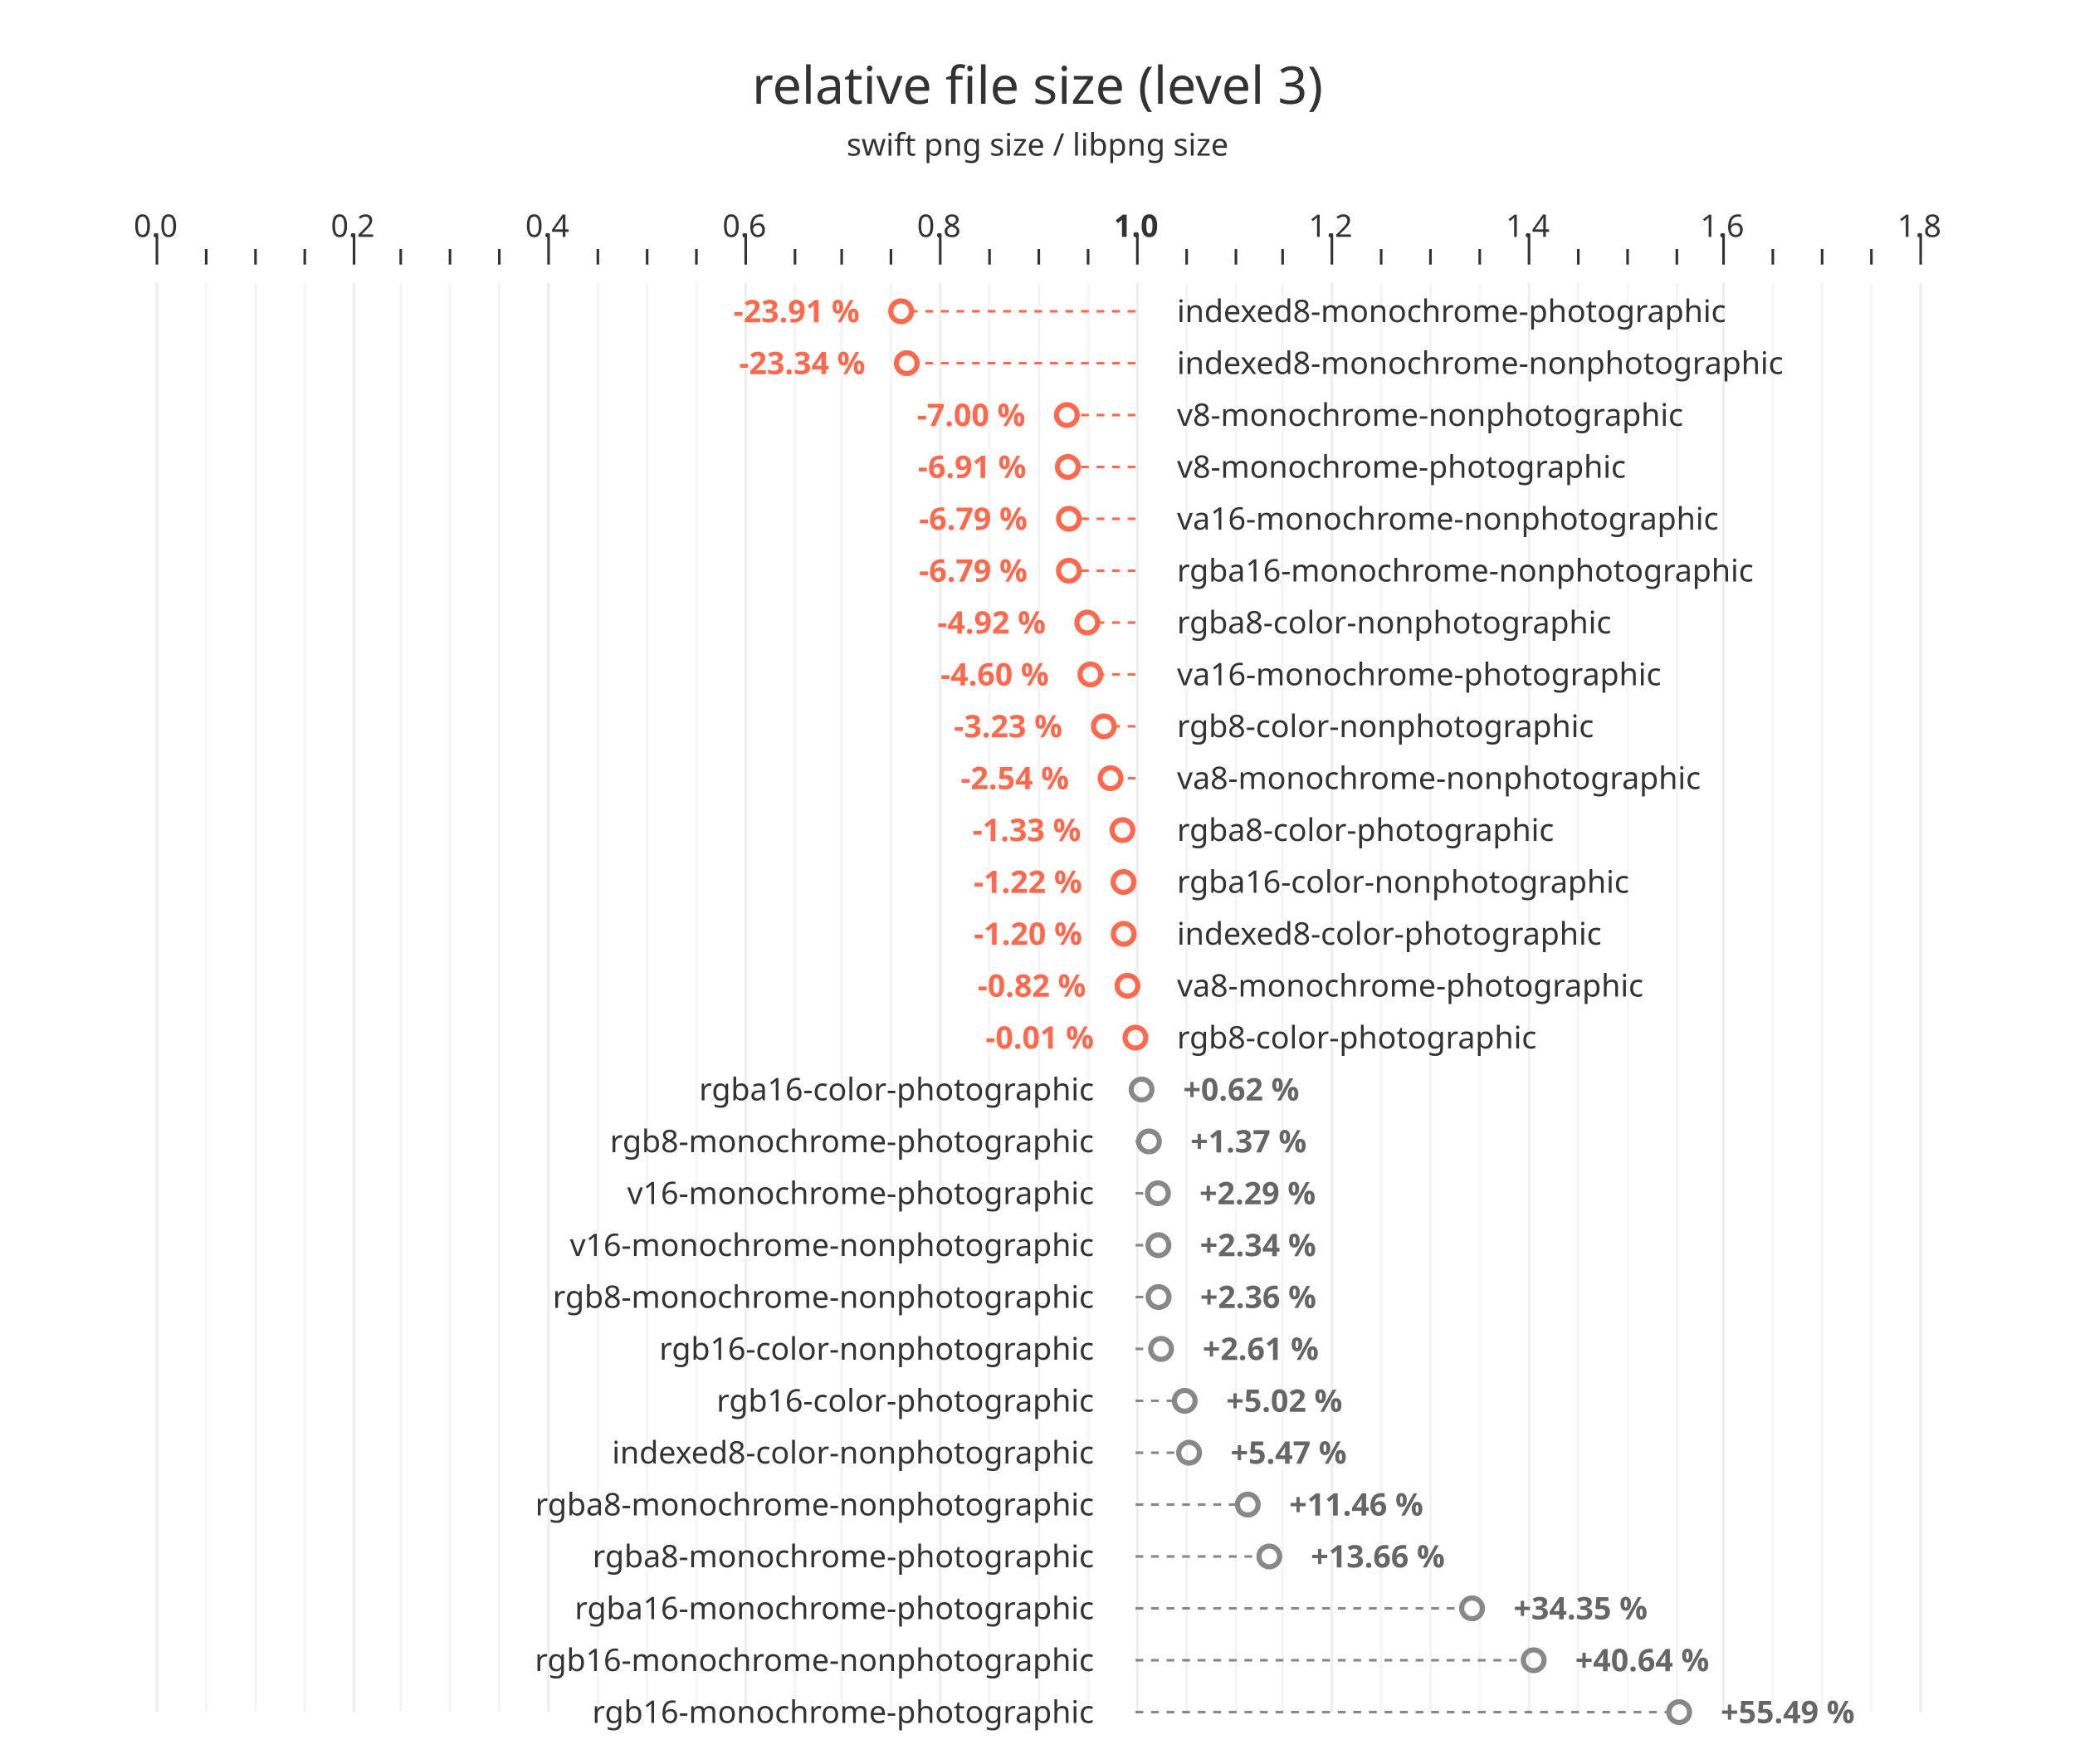
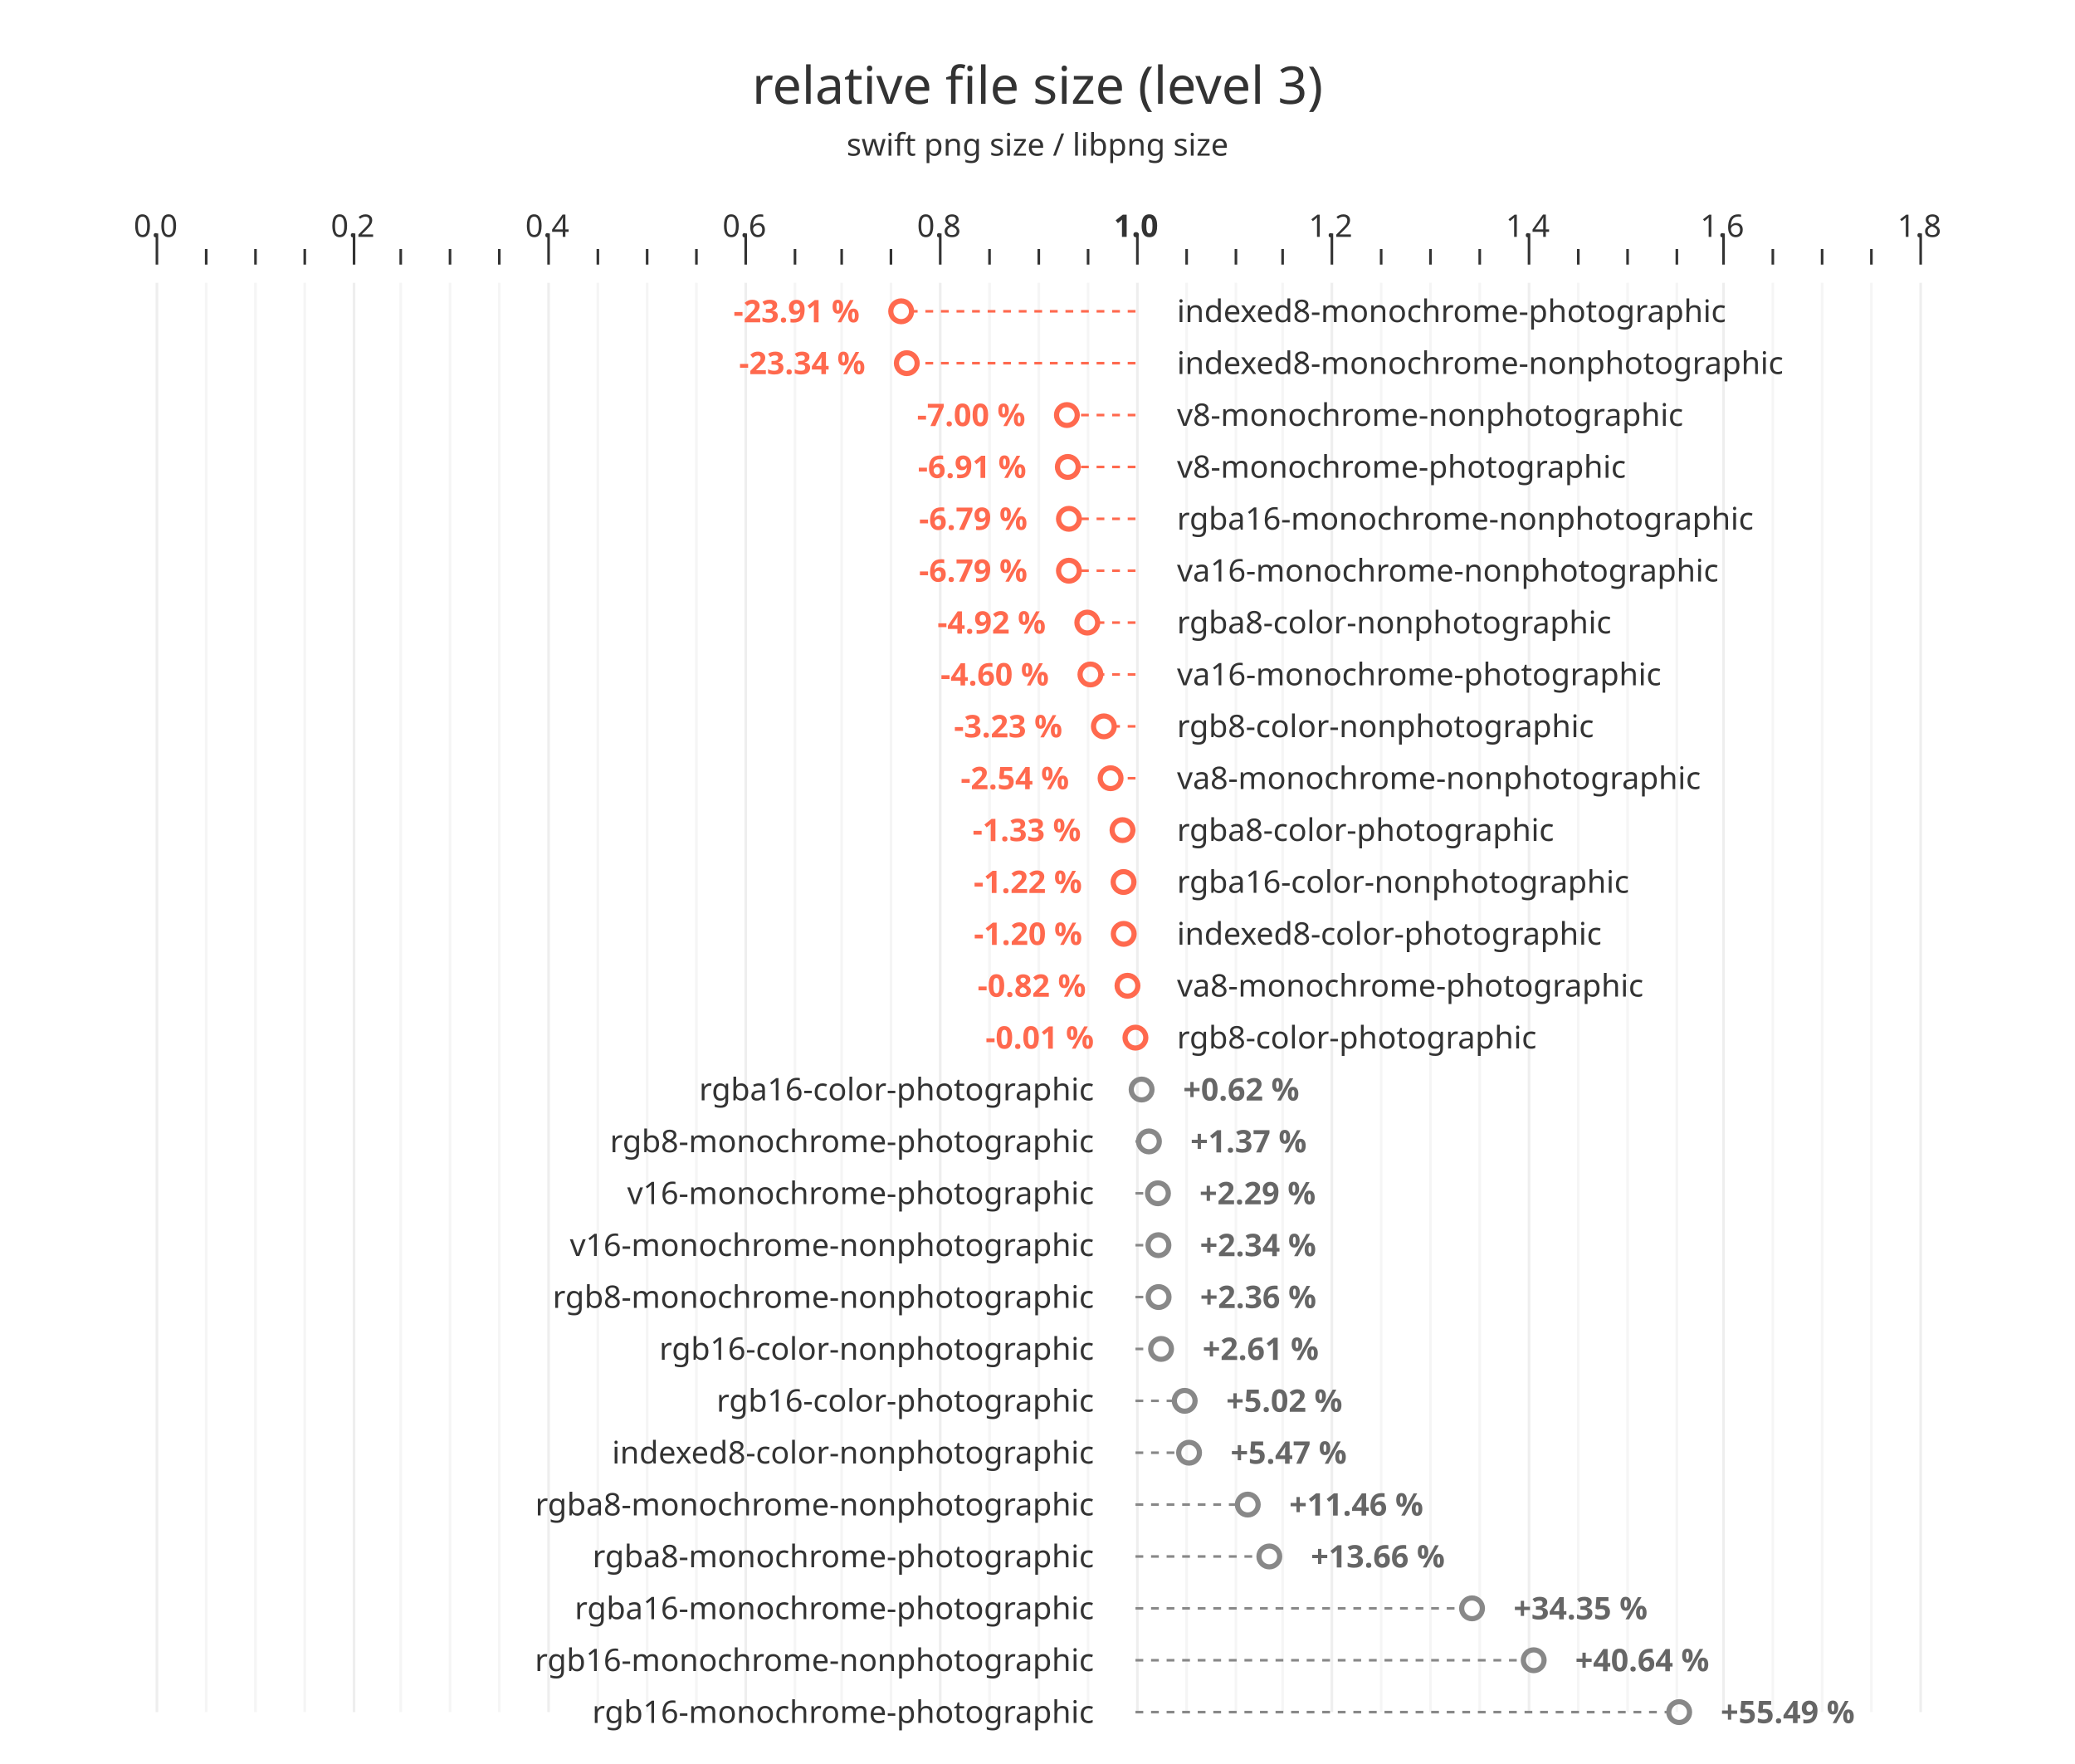
<svg xmlns="http://www.w3.org/2000/svg" width="800" height="680" viewBox="0 0 800 680">
  <style type="text/css">
    
        
    rect.background 
    {
        fill:   white;
    }
    
    path.grid 
    {
        stroke-width: 1px;
        fill:   none;
    }
    path.grid-major 
    {
        stroke: #eeeeeeff;
    }
    path.grid-minor 
    {
        stroke: #f5f5f5ff;
    }
    
    path.tick 
    {
        stroke-width: 1px;
        stroke: #333333ff;
        fill:   none;
    }
    
    path.stem 
    {
        stroke-width: 1px;
        stroke-dasharray: 3 3;
    }
    circle.dot 
    {
        stroke-width: 2px;
        stroke: #666;
        fill:   none;
    }
    
    text
    {
        fill: #333333ff;
        font-family: 'SF Mono';
    }
    text.label-numeric 
    {
        font-size: 12px;
    }
    text.label-numeric.unity 
    {
        font-weight: 700;
    }
    text.label-x 
    {
        text-anchor: middle; 
        dominant-baseline: text-top;
    }
    
    text.label-legend, text.label-percent
    {
        font-size: 12px;
        dominant-baseline: middle;
    }
    text.label-percent 
    {
        font-weight: 700;
    }
    text.label-legend.better, text.label-percent.worse 
    {
        text-anchor: begin; 
    }
    text.label-legend.worse, text.label-percent.better 
    {
        text-anchor: end; 
    }
    
    text.title, text.subtitle 
    {
        text-anchor: middle; 
    }
    text.title 
    {
        font-size: 20px;
    }
    text.subtitle 
    {
        font-size: 12px;
    }
    
    circle.better, path.stem.better
    {
        stroke: #ff694eff
    }
    circle.worse, path.stem.worse
    {
        stroke: #888888ff
    }
    text.label-percent.better 
    {
        fill: #ff694eff
    }
    text.label-percent.worse 
    {
        fill: #666666ff
    }
    
    
</style>
  <rect width="800" height="680" class="background" />
  <path class="grid grid-minor" d="M 79.5,660 L 79.5,109" />
  <path class="grid grid-minor" d="M 98.5,660 L 98.5,109" />
  <path class="grid grid-minor" d="M 117.5,660 L 117.5,109" />
  <path class="grid grid-minor" d="M 154.5,660 L 154.5,109" />
  <path class="grid grid-minor" d="M 173.5,660 L 173.5,109" />
  <path class="grid grid-minor" d="M 192.5,660 L 192.5,109" />
  <path class="grid grid-minor" d="M 230.5,660 L 230.5,109" />
  <path class="grid grid-minor" d="M 249.5,660 L 249.5,109" />
  <path class="grid grid-minor" d="M 268.5,660 L 268.5,109" />
  <path class="grid grid-minor" d="M 306.5,660 L 306.5,109" />
  <path class="grid grid-minor" d="M 324.5,660 L 324.5,109" />
  <path class="grid grid-minor" d="M 343.5,660 L 343.5,109" />
  <path class="grid grid-minor" d="M 381.5,660 L 381.5,109" />
  <path class="grid grid-minor" d="M 400.5,660 L 400.5,109" />
  <path class="grid grid-minor" d="M 419.5,660 L 419.5,109" />
  <path class="grid grid-minor" d="M 457.5,660 L 457.5,109" />
  <path class="grid grid-minor" d="M 476.5,660 L 476.5,109" />
  <path class="grid grid-minor" d="M 494.5,660 L 494.5,109" />
  <path class="grid grid-minor" d="M 532.5,660 L 532.5,109" />
  <path class="grid grid-minor" d="M 551.5,660 L 551.5,109" />
  <path class="grid grid-minor" d="M 570.5,660 L 570.5,109" />
  <path class="grid grid-minor" d="M 608.5,660 L 608.5,109" />
  <path class="grid grid-minor" d="M 627.5,660 L 627.5,109" />
  <path class="grid grid-minor" d="M 646.5,660 L 646.5,109" />
  <path class="grid grid-minor" d="M 683.5,660 L 683.5,109" />
  <path class="grid grid-minor" d="M 702.5,660 L 702.5,109" />
  <path class="grid grid-minor" d="M 721.5,660 L 721.5,109" />
  <path class="grid grid-major" d="M 60.5,660 L 60.5,109" />
  <path class="grid grid-major" d="M 136.5,660 L 136.5,109" />
  <path class="grid grid-major" d="M 211.5,660 L 211.5,109" />
  <path class="grid grid-major" d="M 287.5,660 L 287.5,109" />
  <path class="grid grid-major" d="M 362.5,660 L 362.5,109" />
  <path class="grid grid-major" d="M 438.5,660 L 438.5,109" />
  <path class="grid grid-major" d="M 513.5,660 L 513.5,109" />
  <path class="grid grid-major" d="M 589.5,660 L 589.5,109" />
  <path class="grid grid-major" d="M 664.5,660 L 664.5,109" />
  <path class="grid grid-major" d="M 740.5,660 L 740.5,109" />
  <path class="tick" d="M 60.5,102 L 60.5,90" />
  <path class="tick" d="M 79.5,102 L 79.5,96" />
  <path class="tick" d="M 98.5,102 L 98.5,96" />
  <path class="tick" d="M 117.5,102 L 117.5,96" />
  <path class="tick" d="M 136.5,102 L 136.5,90" />
  <path class="tick" d="M 154.5,102 L 154.5,96" />
  <path class="tick" d="M 173.5,102 L 173.5,96" />
  <path class="tick" d="M 192.5,102 L 192.5,96" />
  <path class="tick" d="M 211.5,102 L 211.5,90" />
  <path class="tick" d="M 230.5,102 L 230.5,96" />
  <path class="tick" d="M 249.5,102 L 249.5,96" />
  <path class="tick" d="M 268.5,102 L 268.5,96" />
  <path class="tick" d="M 287.5,102 L 287.5,90" />
  <path class="tick" d="M 306.5,102 L 306.5,96" />
  <path class="tick" d="M 324.5,102 L 324.5,96" />
  <path class="tick" d="M 343.5,102 L 343.5,96" />
  <path class="tick" d="M 362.5,102 L 362.5,90" />
  <path class="tick" d="M 381.5,102 L 381.5,96" />
  <path class="tick" d="M 400.5,102 L 400.5,96" />
  <path class="tick" d="M 419.5,102 L 419.5,96" />
  <path class="tick" d="M 438.5,102 L 438.5,90" />
  <path class="tick" d="M 457.5,102 L 457.5,96" />
  <path class="tick" d="M 476.5,102 L 476.5,96" />
  <path class="tick" d="M 494.5,102 L 494.5,96" />
  <path class="tick" d="M 513.5,102 L 513.5,90" />
  <path class="tick" d="M 532.5,102 L 532.5,96" />
  <path class="tick" d="M 551.5,102 L 551.5,96" />
  <path class="tick" d="M 570.5,102 L 570.5,96" />
  <path class="tick" d="M 589.5,102 L 589.5,90" />
  <path class="tick" d="M 608.5,102 L 608.5,96" />
  <path class="tick" d="M 627.5,102 L 627.5,96" />
  <path class="tick" d="M 646.5,102 L 646.5,96" />
  <path class="tick" d="M 664.5,102 L 664.5,90" />
  <path class="tick" d="M 683.5,102 L 683.5,96" />
  <path class="tick" d="M 702.5,102 L 702.5,96" />
  <path class="tick" d="M 721.5,102 L 721.5,96" />
  <path class="tick" d="M 740.5,102 L 740.5,90" />
  <text x="60" y="82" class="label-numeric label-x">0.0</text>
  <text x="136" y="82" class="label-numeric label-x">0.2</text>
  <text x="211" y="82" class="label-numeric label-x">0.4</text>
  <text x="287" y="82" class="label-numeric label-x">0.6</text>
  <text x="362" y="82" class="label-numeric label-x">0.8</text>
  <text x="438" y="82" class="label-numeric label-x unity">1.0</text>
  <text x="513" y="82" class="label-numeric label-x">1.2</text>
  <text x="589" y="82" class="label-numeric label-x">1.4</text>
  <text x="664" y="82" class="label-numeric label-x">1.6</text>
  <text x="740" y="82" class="label-numeric label-x">1.8</text>
  <text x="400" y="40" class="title">relative file size (level 3)</text>
  <text x="400" y="60" class="subtitle">swift png size / libpng size </text>
  <text x="453.778" y="120.0" class="label-legend better">indexed8-monochrome-photographic</text>
  <text x="453.778" y="140.0" class="label-legend better">indexed8-monochrome-nonphotographic</text>
  <text x="453.778" y="160.0" class="label-legend better">v8-monochrome-nonphotographic</text>
  <text x="453.778" y="180.0" class="label-legend better">v8-monochrome-photographic</text>
-   <text x="453.778" y="200.0" class="label-legend better">va16-monochrome-nonphotographic</text>
-   <text x="453.778" y="220.0" class="label-legend better">rgba16-monochrome-nonphotographic</text>
+   <text x="453.778" y="200.0" class="label-legend better">rgba16-monochrome-nonphotographic</text>
+   <text x="453.778" y="220.0" class="label-legend better">va16-monochrome-nonphotographic</text>
  <text x="453.778" y="240.0" class="label-legend better">rgba8-color-nonphotographic</text>
  <text x="453.778" y="260.0" class="label-legend better">va16-monochrome-photographic</text>
  <text x="453.778" y="280.0" class="label-legend better">rgb8-color-nonphotographic</text>
  <text x="453.778" y="300.0" class="label-legend better">va8-monochrome-nonphotographic</text>
  <text x="453.778" y="320.0" class="label-legend better">rgba8-color-photographic</text>
  <text x="453.778" y="340.0" class="label-legend better">rgba16-color-nonphotographic</text>
  <text x="453.778" y="360.0" class="label-legend better">indexed8-color-photographic</text>
  <text x="453.778" y="380.0" class="label-legend better">va8-monochrome-photographic</text>
  <text x="453.778" y="400.0" class="label-legend better">rgb8-color-photographic</text>
  <text x="421.778" y="420.0" class="label-legend worse">rgba16-color-photographic</text>
  <text x="421.778" y="440.0" class="label-legend worse">rgb8-monochrome-photographic</text>
  <text x="421.778" y="460.0" class="label-legend worse">v16-monochrome-photographic</text>
  <text x="421.778" y="480.0" class="label-legend worse">v16-monochrome-nonphotographic</text>
  <text x="421.778" y="500.0" class="label-legend worse">rgb8-monochrome-nonphotographic</text>
  <text x="421.778" y="520.0" class="label-legend worse">rgb16-color-nonphotographic</text>
  <text x="421.778" y="540.0" class="label-legend worse">rgb16-color-photographic</text>
  <text x="421.778" y="560.0" class="label-legend worse">indexed8-color-nonphotographic</text>
  <text x="421.778" y="580.0" class="label-legend worse">rgba8-monochrome-nonphotographic</text>
  <text x="421.778" y="600.0" class="label-legend worse">rgba8-monochrome-photographic</text>
  <text x="421.778" y="620.0" class="label-legend worse">rgba16-monochrome-photographic</text>
  <text x="421.778" y="640.0" class="label-legend worse">rgb16-monochrome-nonphotographic</text>
  <text x="421.778" y="660.0" class="label-legend worse">rgb16-monochrome-photographic</text>
  <text x="331.437" y="120.0" class="label-percent better">-23.91 %</text>
  <text x="333.611" y="140.0" class="label-percent better">-23.34 %</text>
  <text x="395.334" y="160.0" class="label-percent better">-7.00 %</text>
  <text x="395.688" y="180.0" class="label-percent better">-6.91 %</text>
  <text x="396.115" y="200.0" class="label-percent better">-6.79 %</text>
  <text x="396.115" y="220.0" class="label-percent better">-6.79 %</text>
  <text x="403.198" y="240.0" class="label-percent better">-4.92 %</text>
  <text x="404.406" y="260.0" class="label-percent better">-4.60 %</text>
  <text x="409.589" y="280.0" class="label-percent better">-3.23 %</text>
  <text x="412.18" y="300.0" class="label-percent better">-2.54 %</text>
  <text x="416.768" y="320.0" class="label-percent better">-1.33 %</text>
  <text x="417.178" y="340.0" class="label-percent better">-1.22 %</text>
  <text x="417.245" y="360.0" class="label-percent better">-1.20 %</text>
  <text x="418.691" y="380.0" class="label-percent better">-0.82 %</text>
  <text x="421.755" y="400.0" class="label-percent better">-0.01 %</text>
  <text x="456.138" y="420.0" class="label-percent worse">+0.62 %</text>
  <text x="458.962" y="440.0" class="label-percent worse">+1.37 %</text>
  <text x="462.443" y="460.0" class="label-percent worse">+2.29 %</text>
  <text x="462.627" y="480.0" class="label-percent worse">+2.34 %</text>
  <text x="462.693" y="500.0" class="label-percent worse">+2.36 %</text>
  <text x="463.636" y="520.0" class="label-percent worse">+2.61 %</text>
  <text x="472.755" y="540.0" class="label-percent worse">+5.02 %</text>
  <text x="474.43" y="560.0" class="label-percent worse">+5.47 %</text>
  <text x="497.066" y="580.0" class="label-percent worse">+11.46 %</text>
  <text x="505.377" y="600.0" class="label-percent worse">+13.66 %</text>
  <text x="583.531" y="620.0" class="label-percent worse">+34.35 %</text>
  <text x="607.309" y="640.0" class="label-percent worse">+40.64 %</text>
  <text x="663.393" y="660.0" class="label-percent worse">+55.49 %</text>
  <path class="stem better" d="M 437.778,120.0 L 351.437,120.0" />
  <path class="stem better" d="M 437.778,140.0 L 353.611,140.0" />
  <path class="stem better" d="M 437.778,160.0 L 415.334,160.0" />
  <path class="stem better" d="M 437.778,180.0 L 415.688,180.0" />
  <path class="stem better" d="M 437.778,200.0 L 416.115,200.0" />
  <path class="stem better" d="M 437.778,220.0 L 416.115,220.0" />
  <path class="stem better" d="M 437.778,240.0 L 423.198,240.0" />
  <path class="stem better" d="M 437.778,260.0 L 424.406,260.0" />
  <path class="stem better" d="M 437.778,280.0 L 429.589,280.0" />
  <path class="stem better" d="M 437.778,300.0 L 432.18,300.0" />
  <path class="stem better" d="M 437.778,320.0 L 436.768,320.0" />
  <path class="stem better" d="M 437.778,340.0 L 437.178,340.0" />
  <path class="stem better" d="M 437.778,360.0 L 437.245,360.0" />
  <path class="stem worse" d="M 437.778,440.0 L 438.962,440.0" />
  <path class="stem worse" d="M 437.778,460.0 L 442.443,460.0" />
  <path class="stem worse" d="M 437.778,480.0 L 442.627,480.0" />
  <path class="stem worse" d="M 437.778,500.0 L 442.693,500.0" />
  <path class="stem worse" d="M 437.778,520.0 L 443.636,520.0" />
  <path class="stem worse" d="M 437.778,540.0 L 452.755,540.0" />
  <path class="stem worse" d="M 437.778,560.0 L 454.43,560.0" />
  <path class="stem worse" d="M 437.778,580.0 L 477.066,580.0" />
  <path class="stem worse" d="M 437.778,600.0 L 485.377,600.0" />
  <path class="stem worse" d="M 437.778,620.0 L 563.531,620.0" />
  <path class="stem worse" d="M 437.778,640.0 L 587.309,640.0" />
  <path class="stem worse" d="M 437.778,660.0 L 643.393,660.0" />
  <circle class="dot better" cx="347.437" cy="120.0" r="4" />
  <circle class="dot better" cx="349.611" cy="140.0" r="4" />
  <circle class="dot better" cx="411.334" cy="160.0" r="4" />
  <circle class="dot better" cx="411.688" cy="180.0" r="4" />
  <circle class="dot better" cx="412.115" cy="200.0" r="4" />
  <circle class="dot better" cx="412.115" cy="220.0" r="4" />
  <circle class="dot better" cx="419.198" cy="240.0" r="4" />
  <circle class="dot better" cx="420.406" cy="260.0" r="4" />
  <circle class="dot better" cx="425.589" cy="280.0" r="4" />
  <circle class="dot better" cx="428.18" cy="300.0" r="4" />
  <circle class="dot better" cx="432.768" cy="320.0" r="4" />
  <circle class="dot better" cx="433.178" cy="340.0" r="4" />
  <circle class="dot better" cx="433.245" cy="360.0" r="4" />
  <circle class="dot better" cx="434.691" cy="380.0" r="4" />
  <circle class="dot better" cx="437.755" cy="400.0" r="4" />
  <circle class="dot worse" cx="440.138" cy="420.0" r="4" />
  <circle class="dot worse" cx="442.962" cy="440.0" r="4" />
  <circle class="dot worse" cx="446.443" cy="460.0" r="4" />
  <circle class="dot worse" cx="446.627" cy="480.0" r="4" />
  <circle class="dot worse" cx="446.693" cy="500.0" r="4" />
  <circle class="dot worse" cx="447.636" cy="520.0" r="4" />
  <circle class="dot worse" cx="456.755" cy="540.0" r="4" />
  <circle class="dot worse" cx="458.43" cy="560.0" r="4" />
  <circle class="dot worse" cx="481.066" cy="580.0" r="4" />
  <circle class="dot worse" cx="489.377" cy="600.0" r="4" />
  <circle class="dot worse" cx="567.531" cy="620.0" r="4" />
  <circle class="dot worse" cx="591.309" cy="640.0" r="4" />
  <circle class="dot worse" cx="647.393" cy="660.0" r="4" />
</svg>
